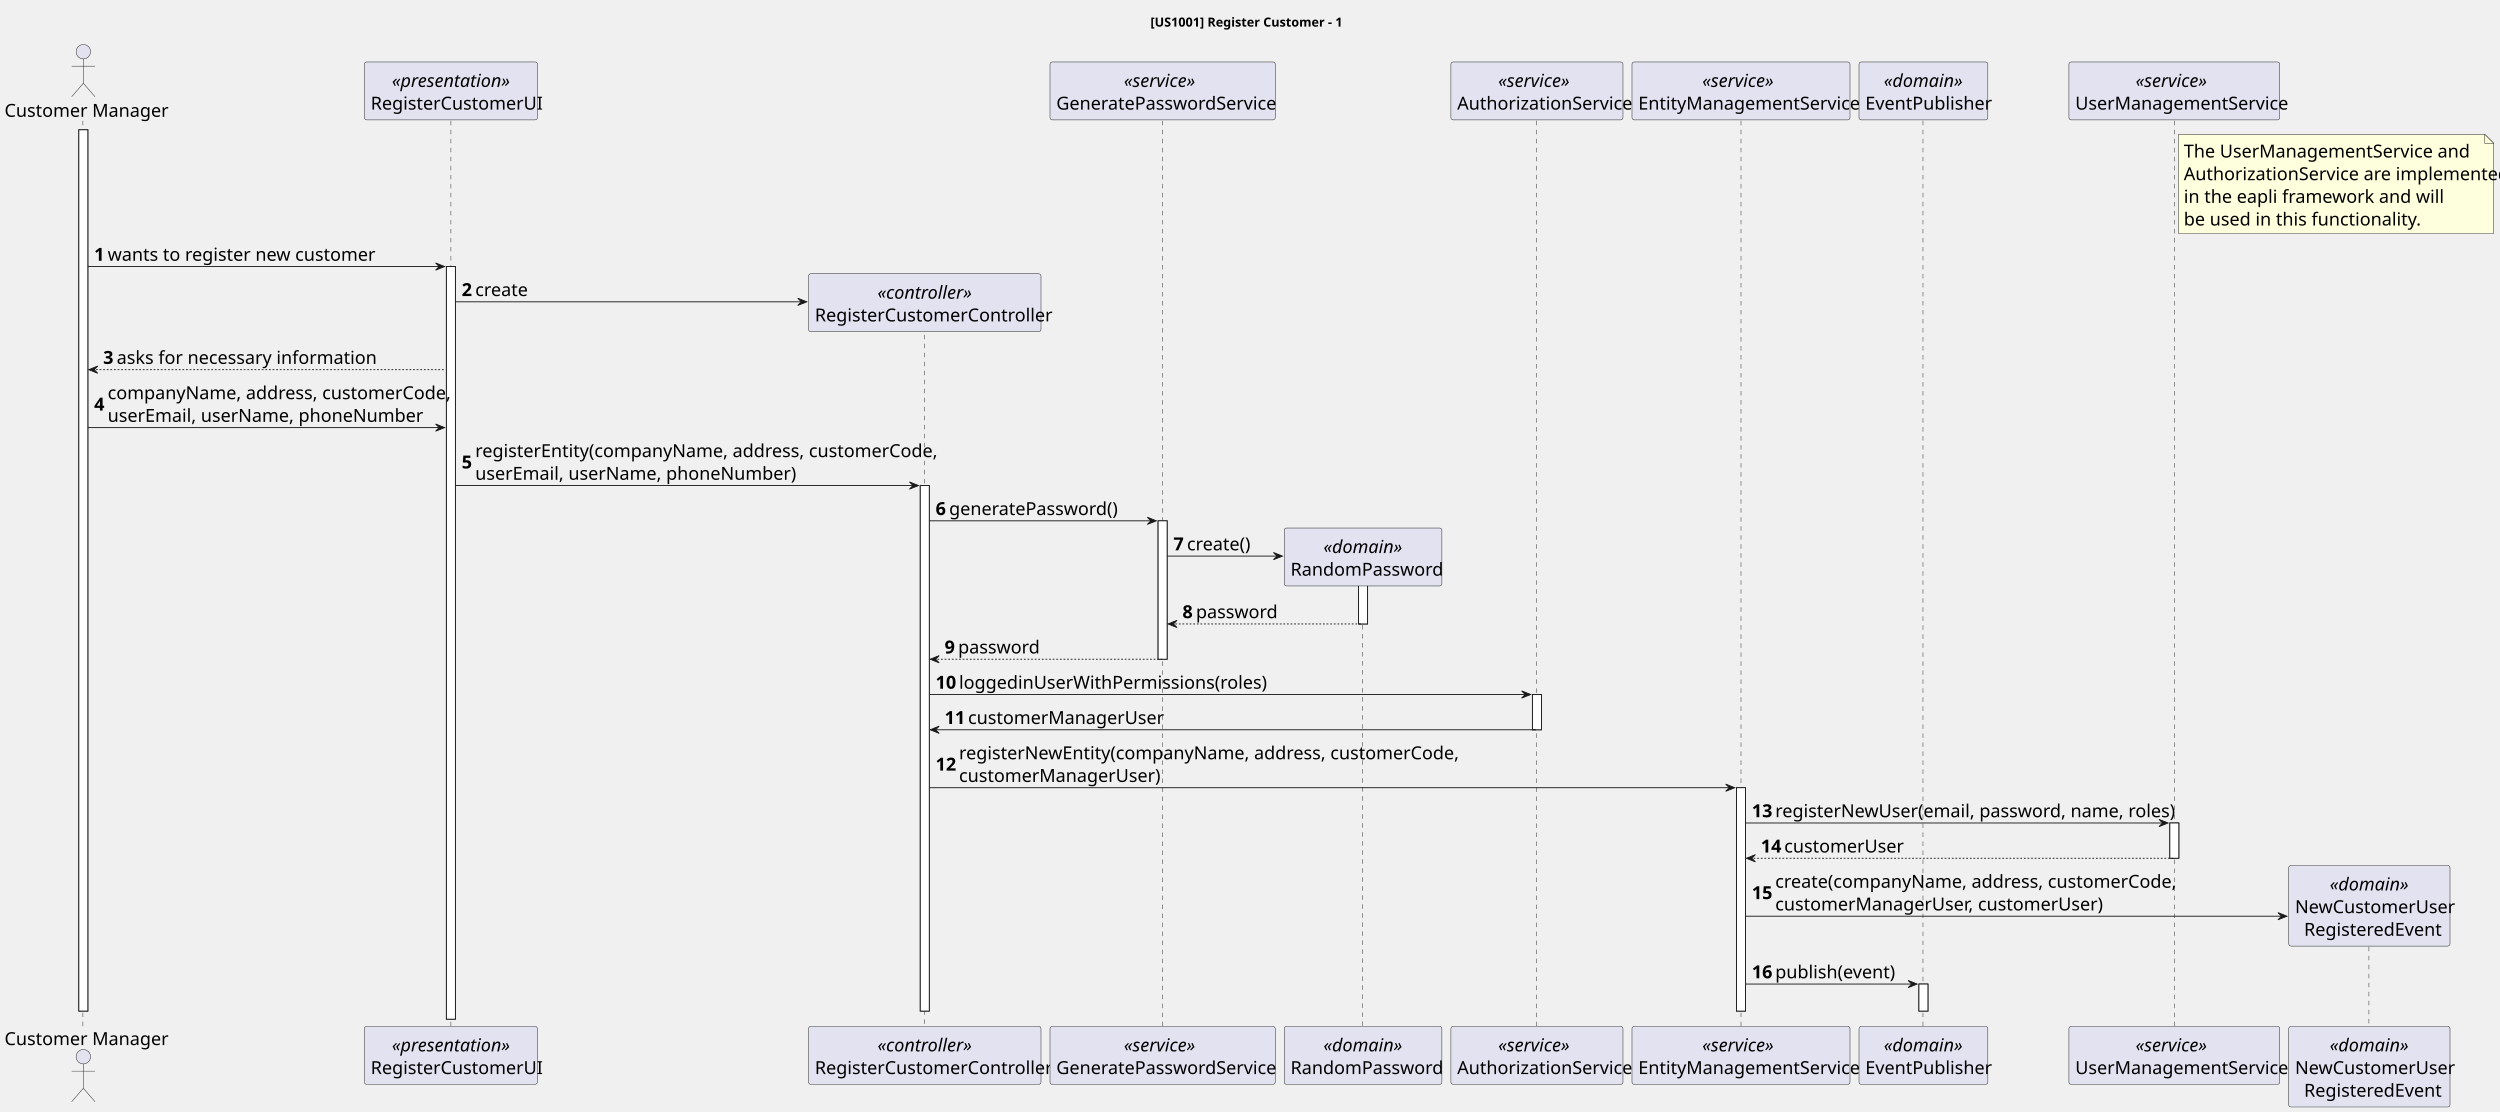
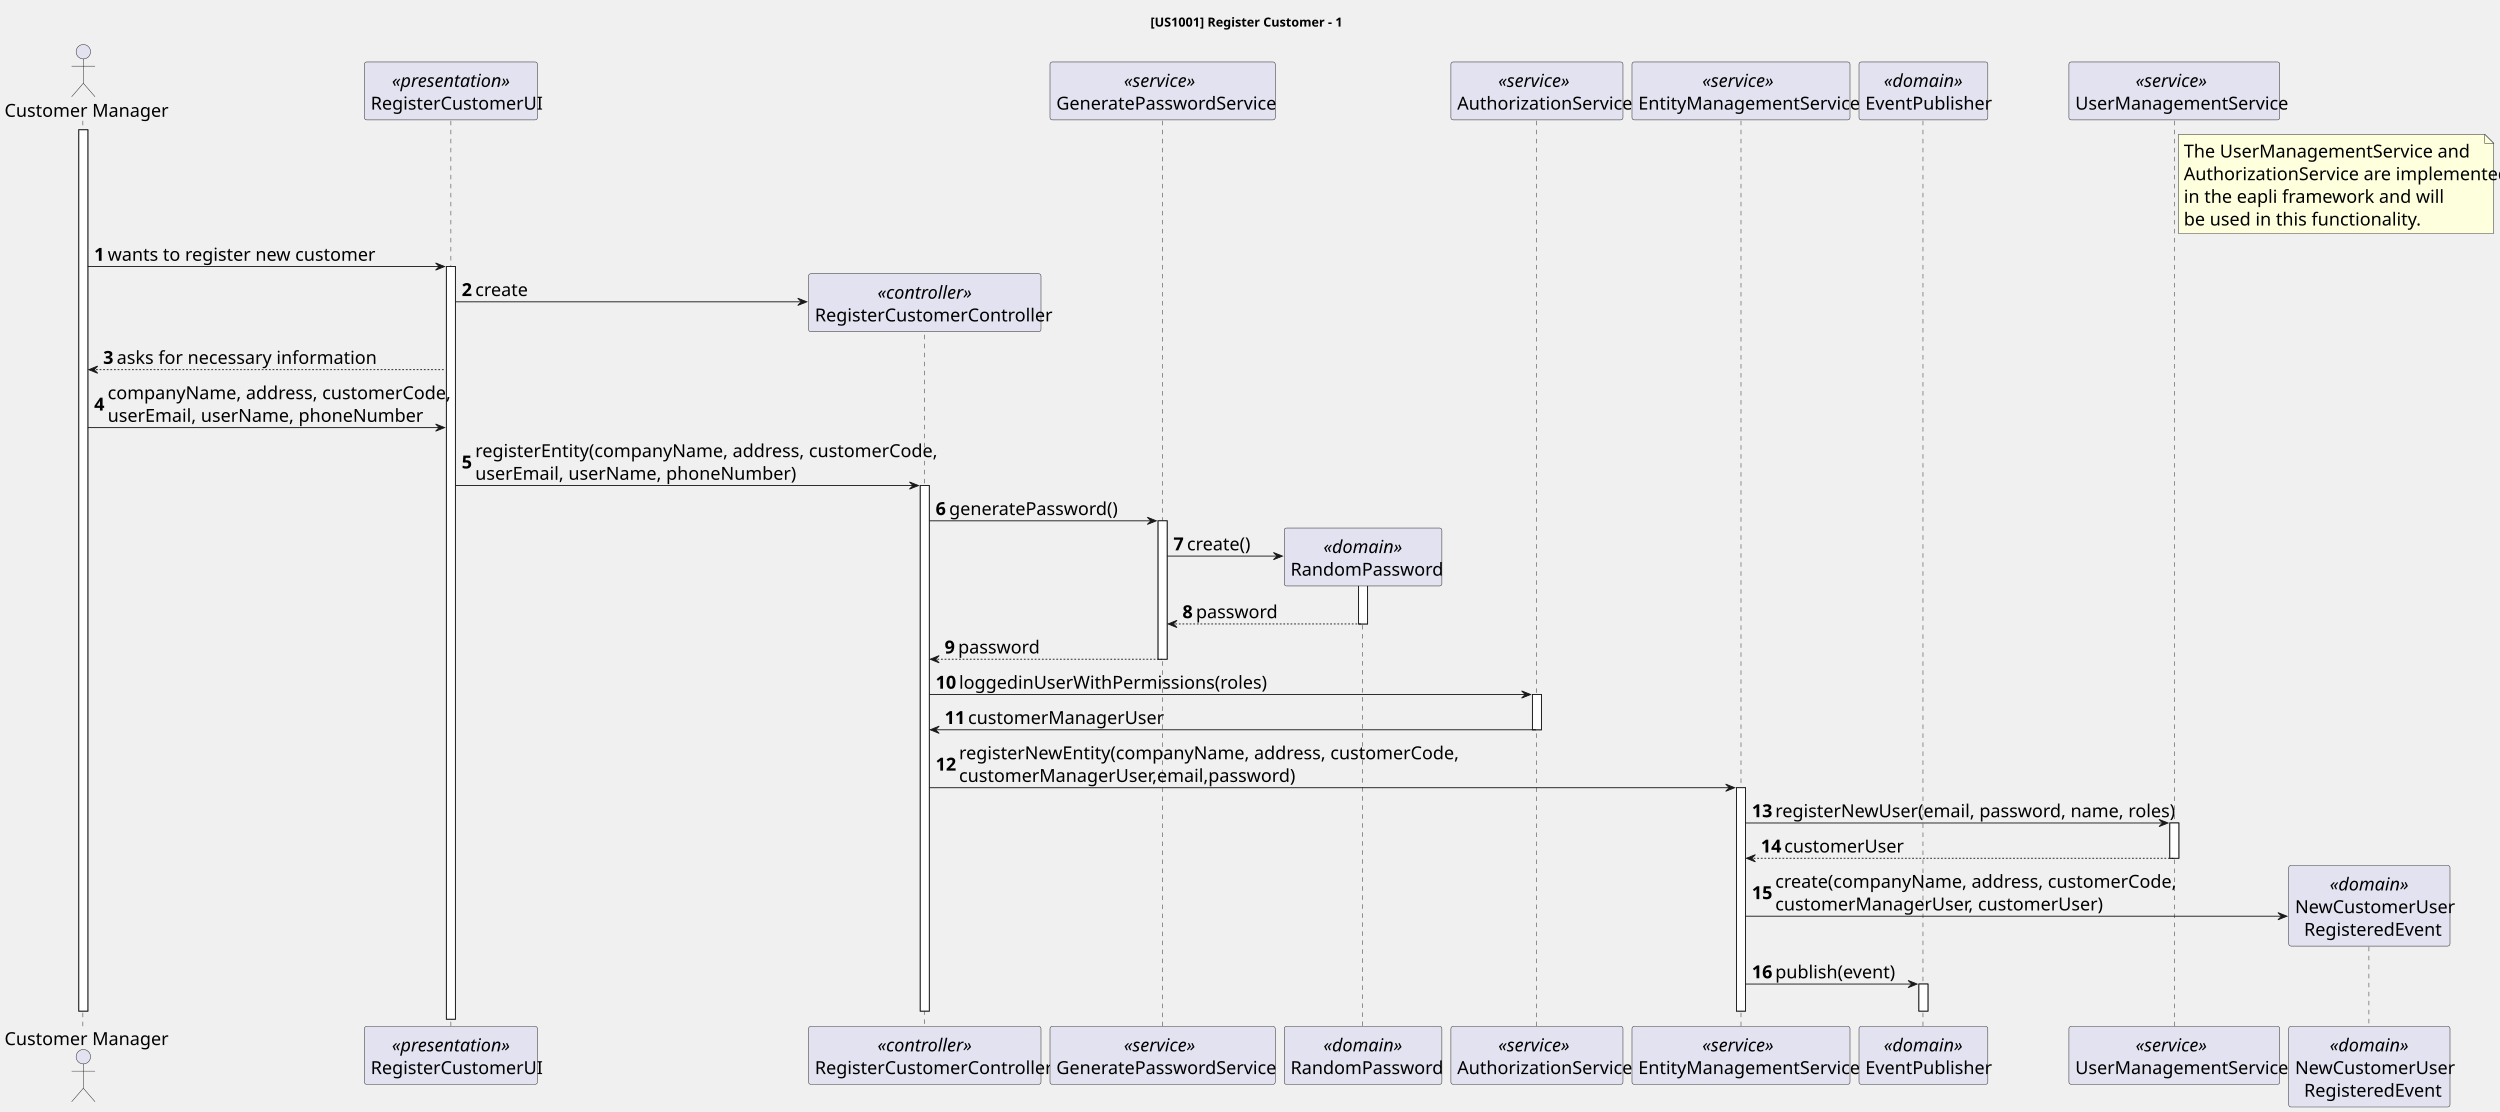
<svg xmlns="http://www.w3.org/2000/svg" contentStyleType="text/css" height="1234px" preserveAspectRatio="none" style="width:2775px;height:1234px;background:#FFFFFF;" version="1.1" viewBox="0 0 2775 1234" width="2775px" zoomAndPan="magnify">
  <defs />
  <g>
    <text fill="#000000" font-family="sans-serif" font-size="14" font-weight="bold" lengthAdjust="spacing" textLength="218" x="1277" y="29.533">[US1001] Register Customer - 1</text>
    <rect fill="#FFFFFF" height="978.219" style="stroke:#181818;stroke-width:1.0;" width="10" x="87.5" y="144.078" />
    <rect fill="#FFFFFF" height="835.438" style="stroke:#181818;stroke-width:1.0;" width="10" x="495.5" y="295.859" />
    <rect fill="#FFFFFF" height="583.344" style="stroke:#181818;stroke-width:1.0;" width="10" x="1021.5" y="538.953" />
    <rect fill="#FFFFFF" height="153.625" style="stroke:#181818;stroke-width:1.0;" width="10" x="1285.5" y="578.109" />
    <rect fill="#FFFFFF" height="65.312" style="stroke:#181818;stroke-width:1.0;" width="10" x="1508" y="627.266" />
    <rect fill="#FFFFFF" height="39.156" style="stroke:#181818;stroke-width:1.0;" width="10" x="1701" y="770.891" />
    <rect fill="#FFFFFF" height="247.938" style="stroke:#181818;stroke-width:1.0;" width="10" x="1927.5" y="874.359" />
    <rect fill="#FFFFFF" height="30" style="stroke:#181818;stroke-width:1.0;" width="10" x="2130" y="1092.297" />
    <rect fill="#FFFFFF" height="39.156" style="stroke:#181818;stroke-width:1.0;" width="10" x="2408.5" y="913.516" />
    <line style="stroke:#181818;stroke-width:0.5;stroke-dasharray:5.0,5.0;" x1="92" x2="92" y1="134.078" y2="1140.297" />
    <line style="stroke:#181818;stroke-width:0.5;stroke-dasharray:5.0,5.0;" x1="500.5" x2="500.5" y1="134.078" y2="1140.297" />
    <line style="stroke:#181818;stroke-width:0.5;stroke-dasharray:5.0,5.0;" x1="1026.5" x2="1026.5" y1="351.516" y2="1140.297" />
    <line style="stroke:#181818;stroke-width:0.5;stroke-dasharray:5.0,5.0;" x1="1290.5" x2="1290.5" y1="134.078" y2="1140.297" />
    <line style="stroke:#181818;stroke-width:0.5;stroke-dasharray:5.0,5.0;" x1="1512.5" x2="1512.5" y1="633.766" y2="1140.297" />
    <line style="stroke:#181818;stroke-width:0.5;stroke-dasharray:5.0,5.0;" x1="1705.5" x2="1705.5" y1="134.078" y2="1140.297" />
    <line style="stroke:#181818;stroke-width:0.5;stroke-dasharray:5.0,5.0;" x1="1932.5" x2="1932.5" y1="134.078" y2="1140.297" />
    <line style="stroke:#181818;stroke-width:0.5;stroke-dasharray:5.0,5.0;" x1="2134.5" x2="2134.5" y1="134.078" y2="1140.297" />
    <line style="stroke:#181818;stroke-width:0.5;stroke-dasharray:5.0,5.0;" x1="2413.5" x2="2413.5" y1="134.078" y2="1140.297" />
    <line style="stroke:#181818;stroke-width:0.5;stroke-dasharray:5.0,5.0;" x1="2629.5" x2="2629.5" y1="1020.906" y2="1140.297" />
    <text fill="#000000" font-family="sans-serif" font-size="20" lengthAdjust="spacing" textLength="169" x="5" y="129.684">Customer Manager</text>
    <ellipse cx="92.5" cy="57.422" fill="#E2E2F0" rx="8" ry="8" style="stroke:#181818;stroke-width:0.5;" />
    <path d="M92.5,65.422 L92.5,92.422 M79.5,73.422 L105.5,73.422 M92.5,92.422 L79.5,107.422 M92.5,92.422 L105.5,107.422 " fill="none" style="stroke:#181818;stroke-width:0.5;" />
    <text fill="#000000" font-family="sans-serif" font-size="20" lengthAdjust="spacing" textLength="169" x="5" y="1160.059">Customer Manager</text>
    <ellipse cx="92.5" cy="1172.953" fill="#E2E2F0" rx="8" ry="8" style="stroke:#181818;stroke-width:0.5;" />
    <path d="M92.5,1180.953 L92.5,1207.953 M79.5,1188.953 L105.5,1188.953 M92.5,1207.953 L79.5,1222.953 M92.5,1207.953 L105.5,1222.953 " fill="none" style="stroke:#181818;stroke-width:0.5;" />
    <rect fill="#E2E2F0" height="64.312" rx="2.5" ry="2.5" style="stroke:#181818;stroke-width:0.5;" width="192" x="404.5" y="68.766" />
    <text fill="#000000" font-family="sans-serif" font-size="20" font-style="italic" lengthAdjust="spacing" textLength="131" x="435" y="96.527">«presentation»</text>
    <text fill="#000000" font-family="sans-serif" font-size="20" lengthAdjust="spacing" textLength="178" x="411.5" y="121.684">RegisterCustomerUI</text>
    <rect fill="#E2E2F0" height="64.312" rx="2.5" ry="2.5" style="stroke:#181818;stroke-width:0.5;" width="192" x="404.5" y="1139.297" />
    <text fill="#000000" font-family="sans-serif" font-size="20" font-style="italic" lengthAdjust="spacing" textLength="131" x="435" y="1167.059">«presentation»</text>
    <text fill="#000000" font-family="sans-serif" font-size="20" lengthAdjust="spacing" textLength="178" x="411.5" y="1192.215">RegisterCustomerUI</text>
    <rect fill="#E2E2F0" height="64.312" rx="2.5" ry="2.5" style="stroke:#181818;stroke-width:0.5;" width="258" x="897.5" y="1139.297" />
    <text fill="#000000" font-family="sans-serif" font-size="20" font-style="italic" lengthAdjust="spacing" textLength="105" x="974" y="1167.059">«controller»</text>
    <text fill="#000000" font-family="sans-serif" font-size="20" lengthAdjust="spacing" textLength="244" x="904.5" y="1192.215">RegisterCustomerController</text>
    <rect fill="#E2E2F0" height="64.312" rx="2.5" ry="2.5" style="stroke:#181818;stroke-width:0.5;" width="250" x="1165.5" y="68.766" />
    <text fill="#000000" font-family="sans-serif" font-size="20" font-style="italic" lengthAdjust="spacing" textLength="86" x="1247.5" y="96.527">«service»</text>
    <text fill="#000000" font-family="sans-serif" font-size="20" lengthAdjust="spacing" textLength="236" x="1172.5" y="121.684">GeneratePasswordService</text>
    <rect fill="#E2E2F0" height="64.312" rx="2.5" ry="2.5" style="stroke:#181818;stroke-width:0.5;" width="250" x="1165.5" y="1139.297" />
    <text fill="#000000" font-family="sans-serif" font-size="20" font-style="italic" lengthAdjust="spacing" textLength="86" x="1247.5" y="1167.059">«service»</text>
    <text fill="#000000" font-family="sans-serif" font-size="20" lengthAdjust="spacing" textLength="236" x="1172.5" y="1192.215">GeneratePasswordService</text>
    <rect fill="#E2E2F0" height="64.312" rx="2.5" ry="2.5" style="stroke:#181818;stroke-width:0.5;" width="175" x="1425.5" y="1139.297" />
    <text fill="#000000" font-family="sans-serif" font-size="20" font-style="italic" lengthAdjust="spacing" textLength="88" x="1469" y="1167.059">«domain»</text>
    <text fill="#000000" font-family="sans-serif" font-size="20" lengthAdjust="spacing" textLength="161" x="1432.5" y="1192.215">RandomPassword</text>
    <rect fill="#E2E2F0" height="64.312" rx="2.5" ry="2.5" style="stroke:#181818;stroke-width:0.5;" width="191" x="1610.5" y="68.766" />
    <text fill="#000000" font-family="sans-serif" font-size="20" font-style="italic" lengthAdjust="spacing" textLength="86" x="1663" y="96.527">«service»</text>
    <text fill="#000000" font-family="sans-serif" font-size="20" lengthAdjust="spacing" textLength="177" x="1617.5" y="121.684">AuthorizationService</text>
    <rect fill="#E2E2F0" height="64.312" rx="2.5" ry="2.5" style="stroke:#181818;stroke-width:0.5;" width="191" x="1610.5" y="1139.297" />
    <text fill="#000000" font-family="sans-serif" font-size="20" font-style="italic" lengthAdjust="spacing" textLength="86" x="1663" y="1167.059">«service»</text>
    <text fill="#000000" font-family="sans-serif" font-size="20" lengthAdjust="spacing" textLength="177" x="1617.5" y="1192.215">AuthorizationService</text>
    <rect fill="#E2E2F0" height="64.312" rx="2.5" ry="2.5" style="stroke:#181818;stroke-width:0.5;" width="242" x="1811.5" y="68.766" />
    <text fill="#000000" font-family="sans-serif" font-size="20" font-style="italic" lengthAdjust="spacing" textLength="86" x="1889.5" y="96.527">«service»</text>
    <text fill="#000000" font-family="sans-serif" font-size="20" lengthAdjust="spacing" textLength="228" x="1818.5" y="121.684">EntityManagementService</text>
    <rect fill="#E2E2F0" height="64.312" rx="2.5" ry="2.5" style="stroke:#181818;stroke-width:0.5;" width="242" x="1811.5" y="1139.297" />
    <text fill="#000000" font-family="sans-serif" font-size="20" font-style="italic" lengthAdjust="spacing" textLength="86" x="1889.5" y="1167.059">«service»</text>
    <text fill="#000000" font-family="sans-serif" font-size="20" lengthAdjust="spacing" textLength="228" x="1818.5" y="1192.215">EntityManagementService</text>
    <rect fill="#E2E2F0" height="64.312" rx="2.5" ry="2.5" style="stroke:#181818;stroke-width:0.5;" width="143" x="2063.5" y="68.766" />
    <text fill="#000000" font-family="sans-serif" font-size="20" font-style="italic" lengthAdjust="spacing" textLength="88" x="2091" y="96.527">«domain»</text>
    <text fill="#000000" font-family="sans-serif" font-size="20" lengthAdjust="spacing" textLength="129" x="2070.5" y="121.684">EventPublisher</text>
    <rect fill="#E2E2F0" height="64.312" rx="2.5" ry="2.5" style="stroke:#181818;stroke-width:0.5;" width="143" x="2063.5" y="1139.297" />
    <text fill="#000000" font-family="sans-serif" font-size="20" font-style="italic" lengthAdjust="spacing" textLength="88" x="2091" y="1167.059">«domain»</text>
    <text fill="#000000" font-family="sans-serif" font-size="20" lengthAdjust="spacing" textLength="129" x="2070.5" y="1192.215">EventPublisher</text>
    <rect fill="#E2E2F0" height="64.312" rx="2.5" ry="2.5" style="stroke:#181818;stroke-width:0.5;" width="234" x="2296.5" y="68.766" />
    <text fill="#000000" font-family="sans-serif" font-size="20" font-style="italic" lengthAdjust="spacing" textLength="86" x="2370.5" y="96.527">«service»</text>
    <text fill="#000000" font-family="sans-serif" font-size="20" lengthAdjust="spacing" textLength="220" x="2303.5" y="121.684">UserManagementService</text>
    <rect fill="#E2E2F0" height="64.312" rx="2.5" ry="2.5" style="stroke:#181818;stroke-width:0.5;" width="234" x="2296.5" y="1139.297" />
    <text fill="#000000" font-family="sans-serif" font-size="20" font-style="italic" lengthAdjust="spacing" textLength="86" x="2370.5" y="1167.059">«service»</text>
    <text fill="#000000" font-family="sans-serif" font-size="20" lengthAdjust="spacing" textLength="220" x="2303.5" y="1192.215">UserManagementService</text>
    <rect fill="#E2E2F0" height="89.469" rx="2.5" ry="2.5" style="stroke:#181818;stroke-width:0.5;" width="179" x="2540.5" y="1139.297" />
    <text fill="#000000" font-family="sans-serif" font-size="20" font-style="italic" lengthAdjust="spacing" textLength="88" x="2586" y="1167.059">«domain»</text>
    <text fill="#000000" font-family="sans-serif" font-size="20" lengthAdjust="spacing" textLength="165" x="2547.5" y="1192.215">NewCustomerUser</text>
    <text fill="#000000" font-family="sans-serif" font-size="20" lengthAdjust="spacing" textLength="145" x="2557.5" y="1217.371">RegisteredEvent</text>
    <rect fill="#FFFFFF" height="978.219" style="stroke:#181818;stroke-width:1.0;" width="10" x="87.5" y="144.078" />
    <rect fill="#FFFFFF" height="835.438" style="stroke:#181818;stroke-width:1.0;" width="10" x="495.5" y="295.859" />
    <rect fill="#FFFFFF" height="583.344" style="stroke:#181818;stroke-width:1.0;" width="10" x="1021.5" y="538.953" />
    <rect fill="#FFFFFF" height="153.625" style="stroke:#181818;stroke-width:1.0;" width="10" x="1285.5" y="578.109" />
    <rect fill="#FFFFFF" height="65.312" style="stroke:#181818;stroke-width:1.0;" width="10" x="1508" y="627.266" />
    <rect fill="#FFFFFF" height="39.156" style="stroke:#181818;stroke-width:1.0;" width="10" x="1701" y="770.891" />
    <rect fill="#FFFFFF" height="247.938" style="stroke:#181818;stroke-width:1.0;" width="10" x="1927.5" y="874.359" />
    <rect fill="#FFFFFF" height="30" style="stroke:#181818;stroke-width:1.0;" width="10" x="2130" y="1092.297" />
    <rect fill="#FFFFFF" height="39.156" style="stroke:#181818;stroke-width:1.0;" width="10" x="2408.5" y="913.516" />
    <path d="M2418,149.078 L2418,259.078 L2768,259.078 L2768,159.078 L2758,149.078 L2418,149.078 " fill="#FEFFDD" style="stroke:#181818;stroke-width:0.5;" />
    <path d="M2758,149.078 L2758,159.078 L2768,159.078 L2758,149.078 " fill="#FEFFDD" style="stroke:#181818;stroke-width:0.5;" />
    <text fill="#000000" font-family="sans-serif" font-size="20" lengthAdjust="spacing" textLength="297" x="2424" y="174.84">The UserManagementService and</text>
    <text fill="#000000" font-family="sans-serif" font-size="20" lengthAdjust="spacing" textLength="329" x="2424" y="199.996">AuthorizationService are implemented</text>
    <text fill="#000000" font-family="sans-serif" font-size="20" lengthAdjust="spacing" textLength="265" x="2424" y="225.152">in the eapli framework and will</text>
    <text fill="#000000" font-family="sans-serif" font-size="20" lengthAdjust="spacing" textLength="240" x="2424" y="250.309">be used in this functionality.</text>
    <polygon fill="#181818" points="483.5,291.859,493.5,295.859,483.5,299.859,487.5,295.859" style="stroke:#181818;stroke-width:1.0;" />
    <line style="stroke:#181818;stroke-width:1.0;" x1="97.5" x2="489.5" y1="295.859" y2="295.859" />
    <text fill="#000000" font-family="sans-serif" font-size="20" font-weight="bold" lengthAdjust="spacing" textLength="11" x="104.5" y="289.465">1</text>
    <text fill="#000000" font-family="sans-serif" font-size="20" lengthAdjust="spacing" textLength="277" x="119.5" y="289.465">wants to register new customer</text>
    <polygon fill="#181818" points="885.5,331.016,895.5,335.016,885.5,339.016,889.5,335.016" style="stroke:#181818;stroke-width:1.0;" />
    <line style="stroke:#181818;stroke-width:1.0;" x1="505.5" x2="891.5" y1="335.016" y2="335.016" />
    <text fill="#000000" font-family="sans-serif" font-size="20" font-weight="bold" lengthAdjust="spacing" textLength="11" x="512.5" y="328.621">2</text>
    <text fill="#000000" font-family="sans-serif" font-size="20" lengthAdjust="spacing" textLength="56" x="527.5" y="328.621">create</text>
    <rect fill="#E2E2F0" height="64.312" rx="2.5" ry="2.5" style="stroke:#181818;stroke-width:0.5;" width="258" x="897.5" y="303.859" />
    <text fill="#000000" font-family="sans-serif" font-size="20" font-style="italic" lengthAdjust="spacing" textLength="105" x="974" y="331.621">«controller»</text>
    <text fill="#000000" font-family="sans-serif" font-size="20" lengthAdjust="spacing" textLength="244" x="904.5" y="356.777">RegisterCustomerController</text>
    <polygon fill="#181818" points="108.5,406.328,98.5,410.328,108.5,414.328,104.5,410.328" style="stroke:#181818;stroke-width:1.0;" />
    <line style="stroke:#181818;stroke-width:1.0;stroke-dasharray:2.0,2.0;" x1="102.5" x2="494.5" y1="410.328" y2="410.328" />
    <text fill="#000000" font-family="sans-serif" font-size="20" font-weight="bold" lengthAdjust="spacing" textLength="11" x="114.5" y="403.934">3</text>
    <text fill="#000000" font-family="sans-serif" font-size="20" lengthAdjust="spacing" textLength="269" x="129.5" y="403.934">asks for necessary information</text>
    <polygon fill="#181818" points="483.5,470.641,493.5,474.641,483.5,478.641,487.5,474.641" style="stroke:#181818;stroke-width:1.0;" />
    <line style="stroke:#181818;stroke-width:1.0;" x1="97.5" x2="489.5" y1="474.641" y2="474.641" />
    <text fill="#000000" font-family="sans-serif" font-size="20" font-weight="bold" lengthAdjust="spacing" textLength="11" x="104.5" y="455.668">4</text>
    <text fill="#000000" font-family="sans-serif" font-size="20" lengthAdjust="spacing" textLength="359" x="119.5" y="443.09">companyName, address, customerCode,</text>
    <text fill="#000000" font-family="sans-serif" font-size="20" lengthAdjust="spacing" textLength="320" x="119.5" y="468.246">userEmail, userName, phoneNumber</text>
    <polygon fill="#181818" points="1009.5,534.953,1019.5,538.953,1009.5,542.953,1013.5,538.953" style="stroke:#181818;stroke-width:1.0;" />
    <line style="stroke:#181818;stroke-width:1.0;" x1="505.5" x2="1015.5" y1="538.953" y2="538.953" />
    <text fill="#000000" font-family="sans-serif" font-size="20" font-weight="bold" lengthAdjust="spacing" textLength="11" x="512.5" y="519.981">5</text>
    <text fill="#000000" font-family="sans-serif" font-size="20" lengthAdjust="spacing" textLength="482" x="527.5" y="507.402">registerEntity(companyName, address, customerCode,</text>
    <text fill="#000000" font-family="sans-serif" font-size="20" lengthAdjust="spacing" textLength="327" x="527.5" y="532.559">userEmail, userName, phoneNumber)</text>
    <polygon fill="#181818" points="1273.5,574.109,1283.5,578.109,1273.5,582.109,1277.5,578.109" style="stroke:#181818;stroke-width:1.0;" />
    <line style="stroke:#181818;stroke-width:1.0;" x1="1031.5" x2="1279.5" y1="578.109" y2="578.109" />
    <text fill="#000000" font-family="sans-serif" font-size="20" font-weight="bold" lengthAdjust="spacing" textLength="11" x="1038.5" y="571.715">6</text>
    <text fill="#000000" font-family="sans-serif" font-size="20" lengthAdjust="spacing" textLength="180" x="1053.5" y="571.715">generatePassword()</text>
    <polygon fill="#181818" points="1413.5,613.266,1423.5,617.266,1413.5,621.266,1417.5,617.266" style="stroke:#181818;stroke-width:1.0;" />
    <line style="stroke:#181818;stroke-width:1.0;" x1="1295.5" x2="1419.5" y1="617.266" y2="617.266" />
    <text fill="#000000" font-family="sans-serif" font-size="20" font-weight="bold" lengthAdjust="spacing" textLength="11" x="1302.5" y="610.871">7</text>
    <text fill="#000000" font-family="sans-serif" font-size="20" lengthAdjust="spacing" textLength="70" x="1317.5" y="610.871">create()</text>
    <rect fill="#E2E2F0" height="64.312" rx="2.5" ry="2.5" style="stroke:#181818;stroke-width:0.5;" width="175" x="1425.5" y="586.109" />
    <text fill="#000000" font-family="sans-serif" font-size="20" font-style="italic" lengthAdjust="spacing" textLength="88" x="1469" y="613.871">«domain»</text>
    <text fill="#000000" font-family="sans-serif" font-size="20" lengthAdjust="spacing" textLength="161" x="1432.5" y="639.027">RandomPassword</text>
    <polygon fill="#181818" points="1306.5,688.578,1296.5,692.578,1306.5,696.578,1302.5,692.578" style="stroke:#181818;stroke-width:1.0;" />
    <line style="stroke:#181818;stroke-width:1.0;stroke-dasharray:2.0,2.0;" x1="1300.5" x2="1512" y1="692.578" y2="692.578" />
    <text fill="#000000" font-family="sans-serif" font-size="20" font-weight="bold" lengthAdjust="spacing" textLength="11" x="1312.5" y="686.184">8</text>
    <text fill="#000000" font-family="sans-serif" font-size="20" lengthAdjust="spacing" textLength="86" x="1327.5" y="686.184">password</text>
    <polygon fill="#181818" points="1042.5,727.734,1032.5,731.734,1042.5,735.734,1038.5,731.734" style="stroke:#181818;stroke-width:1.0;" />
    <line style="stroke:#181818;stroke-width:1.0;stroke-dasharray:2.0,2.0;" x1="1036.5" x2="1289.5" y1="731.734" y2="731.734" />
    <text fill="#000000" font-family="sans-serif" font-size="20" font-weight="bold" lengthAdjust="spacing" textLength="11" x="1048.5" y="725.34">9</text>
    <text fill="#000000" font-family="sans-serif" font-size="20" lengthAdjust="spacing" textLength="86" x="1063.5" y="725.34">password</text>
    <polygon fill="#181818" points="1689,766.891,1699,770.891,1689,774.891,1693,770.891" style="stroke:#181818;stroke-width:1.0;" />
    <line style="stroke:#181818;stroke-width:1.0;" x1="1031.5" x2="1695" y1="770.891" y2="770.891" />
    <text fill="#000000" font-family="sans-serif" font-size="20" font-weight="bold" lengthAdjust="spacing" textLength="22" x="1038.5" y="764.496">10</text>
    <text fill="#000000" font-family="sans-serif" font-size="20" lengthAdjust="spacing" textLength="316" x="1064.5" y="764.496">loggedinUserWithPermissions(roles)</text>
    <polygon fill="#181818" points="1042.5,806.047,1032.5,810.047,1042.5,814.047,1038.5,810.047" style="stroke:#181818;stroke-width:1.0;" />
    <line style="stroke:#181818;stroke-width:1.0;" x1="1036.5" x2="1705" y1="810.047" y2="810.047" />
    <text fill="#000000" font-family="sans-serif" font-size="20" font-weight="bold" lengthAdjust="spacing" textLength="22" x="1048.5" y="803.652">11</text>
    <text fill="#000000" font-family="sans-serif" font-size="20" lengthAdjust="spacing" textLength="200" x="1074.5" y="803.652">customerManagerUser</text>
    <polygon fill="#181818" points="1915.5,870.359,1925.5,874.359,1915.5,878.359,1919.5,874.359" style="stroke:#181818;stroke-width:1.0;" />
    <line style="stroke:#181818;stroke-width:1.0;" x1="1031.5" x2="1921.5" y1="874.359" y2="874.359" />
    <text fill="#000000" font-family="sans-serif" font-size="20" font-weight="bold" lengthAdjust="spacing" textLength="22" x="1038.5" y="855.387">12</text>
    <text fill="#000000" font-family="sans-serif" font-size="20" lengthAdjust="spacing" textLength="521" x="1064.5" y="842.809">registerNewEntity(companyName, address, customerCode,</text>
-     <text fill="#000000" font-family="sans-serif" font-size="20" lengthAdjust="spacing" textLength="207" x="1064.5" y="867.965">customerManagerUser)</text>
+     <text fill="#000000" font-family="sans-serif" font-size="20" lengthAdjust="spacing" textLength="351" x="1064.5" y="867.965">customerManagerUser,email,password)</text>
    <polygon fill="#181818" points="2396.5,909.516,2406.5,913.516,2396.5,917.516,2400.5,913.516" style="stroke:#181818;stroke-width:1.0;" />
    <line style="stroke:#181818;stroke-width:1.0;" x1="1937.5" x2="2402.5" y1="913.516" y2="913.516" />
    <text fill="#000000" font-family="sans-serif" font-size="20" font-weight="bold" lengthAdjust="spacing" textLength="22" x="1944.5" y="907.121">13</text>
    <text fill="#000000" font-family="sans-serif" font-size="20" lengthAdjust="spacing" textLength="426" x="1970.5" y="907.121">registerNewUser(email, password, name,  roles)</text>
    <polygon fill="#181818" points="1948.5,948.672,1938.5,952.672,1948.5,956.672,1944.5,952.672" style="stroke:#181818;stroke-width:1.0;" />
    <line style="stroke:#181818;stroke-width:1.0;stroke-dasharray:2.0,2.0;" x1="1942.5" x2="2412.5" y1="952.672" y2="952.672" />
    <text fill="#000000" font-family="sans-serif" font-size="20" font-weight="bold" lengthAdjust="spacing" textLength="22" x="1954.5" y="946.277">14</text>
    <text fill="#000000" font-family="sans-serif" font-size="20" lengthAdjust="spacing" textLength="122" x="1980.5" y="946.277">customerUser</text>
    <polygon fill="#181818" points="2528.5,1012.984,2538.5,1016.984,2528.5,1020.984,2532.5,1016.984" style="stroke:#181818;stroke-width:1.0;" />
    <line style="stroke:#181818;stroke-width:1.0;" x1="1937.5" x2="2534.5" y1="1016.984" y2="1016.984" />
    <text fill="#000000" font-family="sans-serif" font-size="20" font-weight="bold" lengthAdjust="spacing" textLength="22" x="1944.5" y="998.012">15</text>
    <text fill="#000000" font-family="sans-serif" font-size="20" lengthAdjust="spacing" textLength="422" x="1970.5" y="985.434">create(companyName, address, customerCode,</text>
    <text fill="#000000" font-family="sans-serif" font-size="20" lengthAdjust="spacing" textLength="341" x="1970.5" y="1010.59">customerManagerUser, customerUser)</text>
    <rect fill="#E2E2F0" height="89.469" rx="2.5" ry="2.5" style="stroke:#181818;stroke-width:0.5;" width="179" x="2540.5" y="960.672" />
    <text fill="#000000" font-family="sans-serif" font-size="20" font-style="italic" lengthAdjust="spacing" textLength="88" x="2586" y="988.434">«domain»</text>
    <text fill="#000000" font-family="sans-serif" font-size="20" lengthAdjust="spacing" textLength="165" x="2547.5" y="1013.59">NewCustomerUser</text>
    <text fill="#000000" font-family="sans-serif" font-size="20" lengthAdjust="spacing" textLength="145" x="2557.5" y="1038.746">RegisteredEvent</text>
    <polygon fill="#181818" points="2118,1088.297,2128,1092.297,2118,1096.297,2122,1092.297" style="stroke:#181818;stroke-width:1.0;" />
    <line style="stroke:#181818;stroke-width:1.0;" x1="1937.5" x2="2124" y1="1092.297" y2="1092.297" />
    <text fill="#000000" font-family="sans-serif" font-size="20" font-weight="bold" lengthAdjust="spacing" textLength="22" x="1944.5" y="1085.902">16</text>
    <text fill="#000000" font-family="sans-serif" font-size="20" lengthAdjust="spacing" textLength="121" x="1970.5" y="1085.902">publish(event)</text>
  </g>
</svg>
